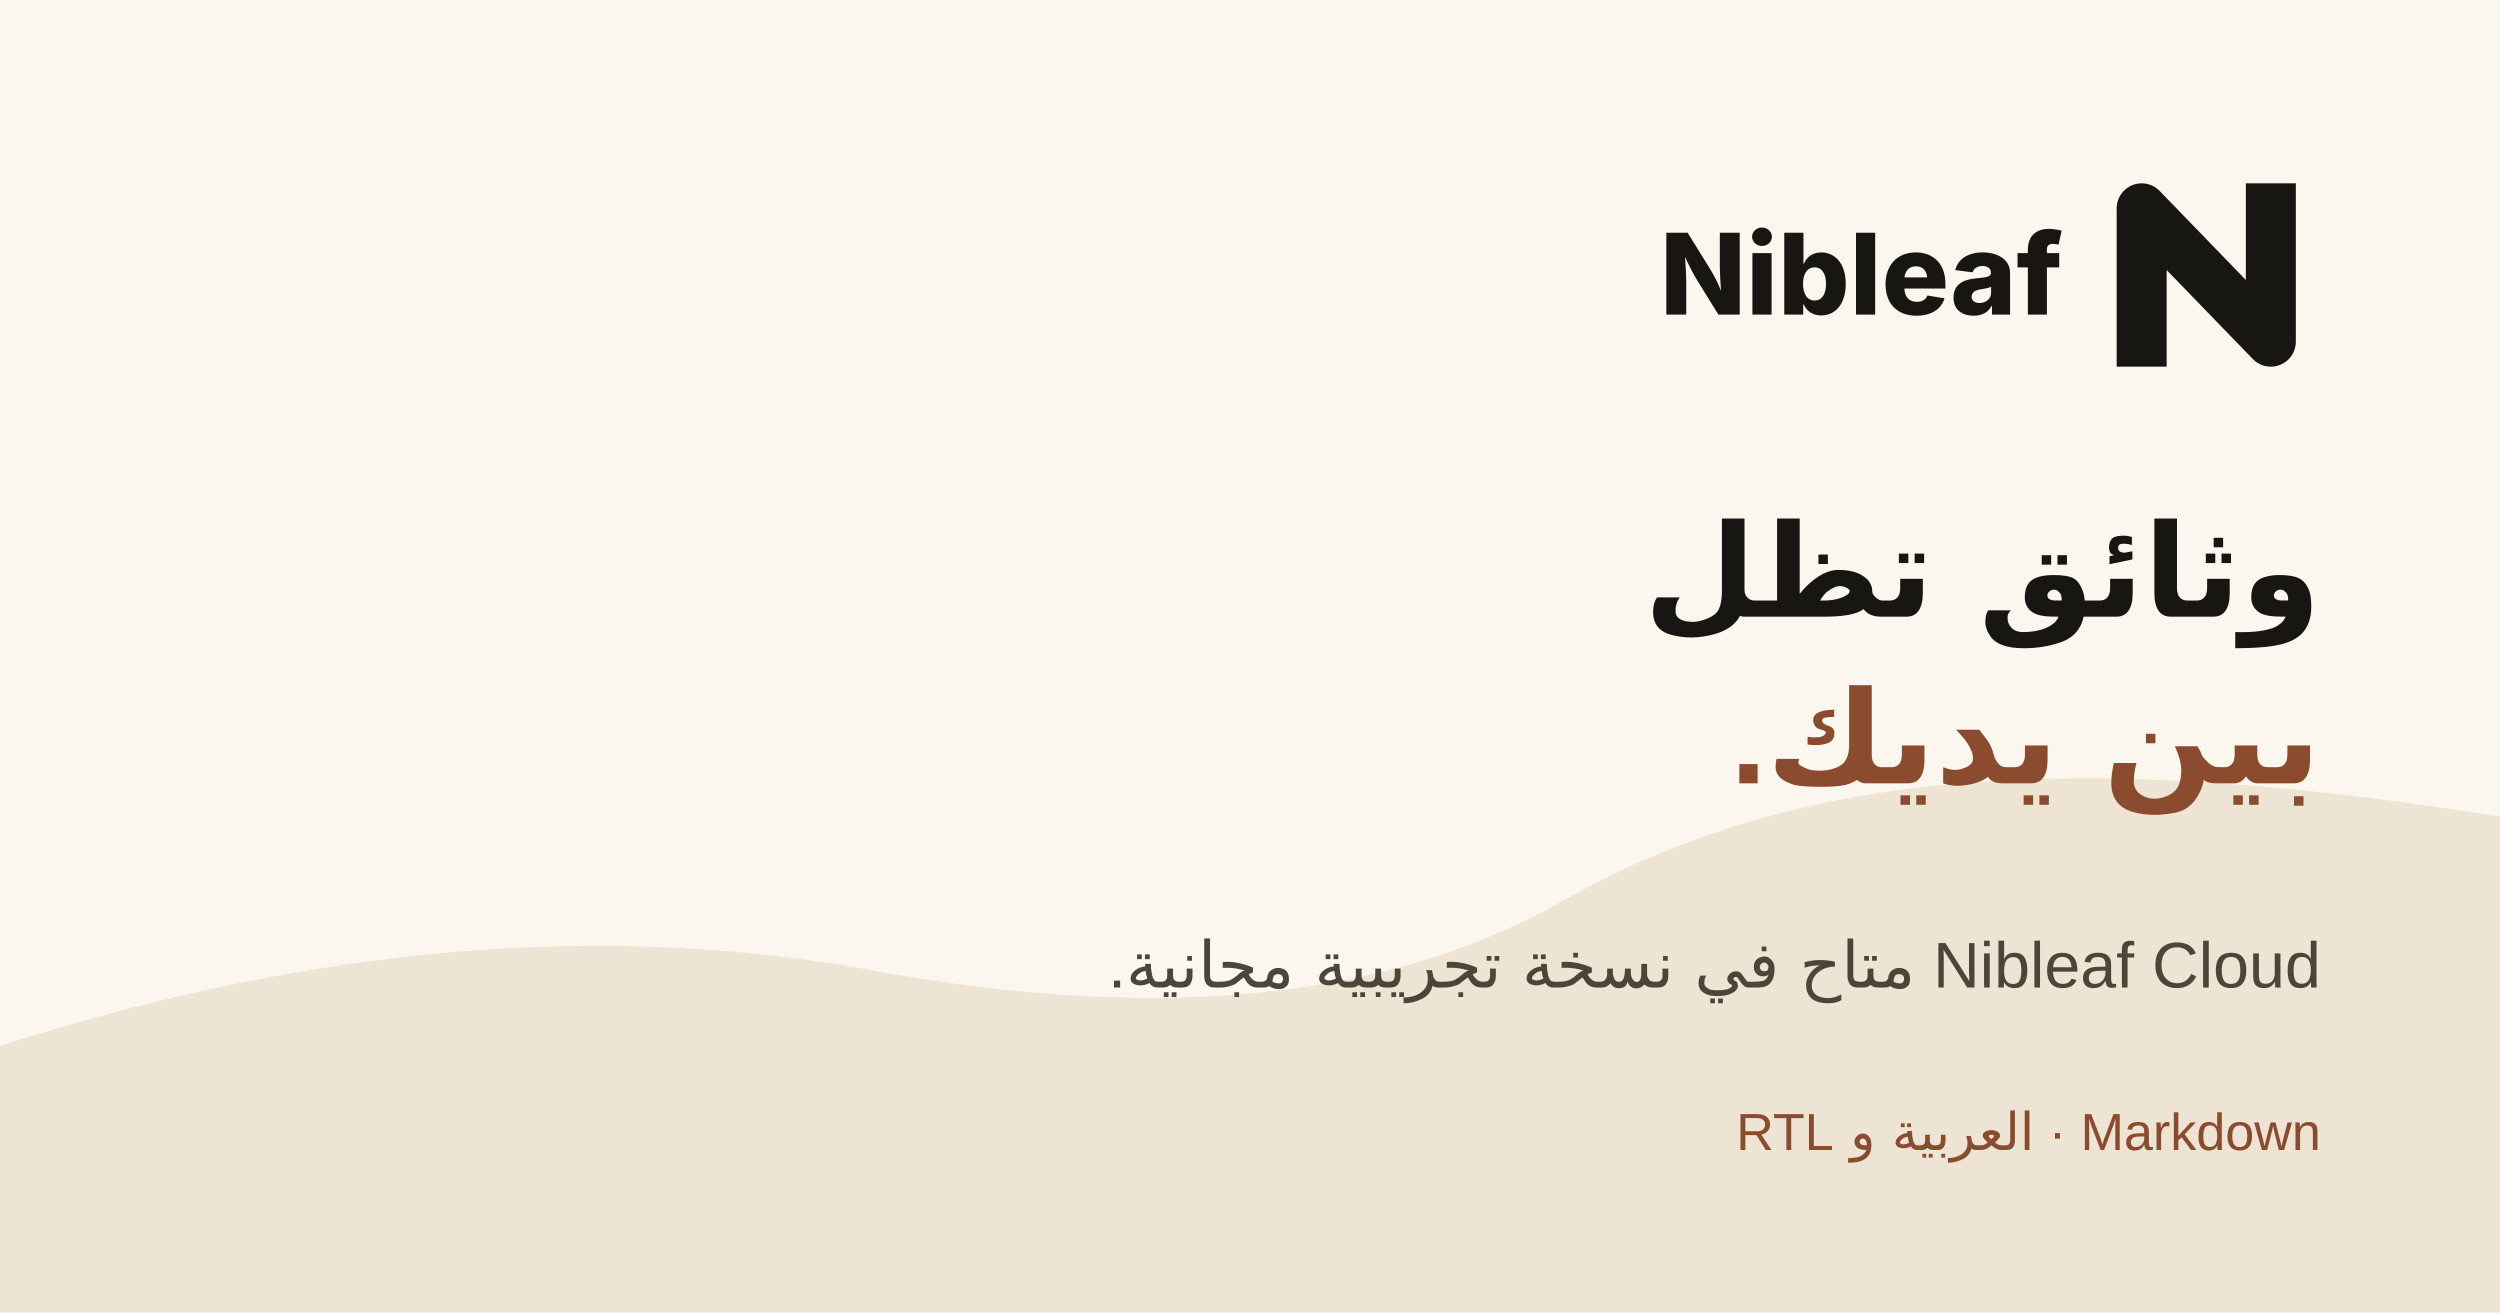
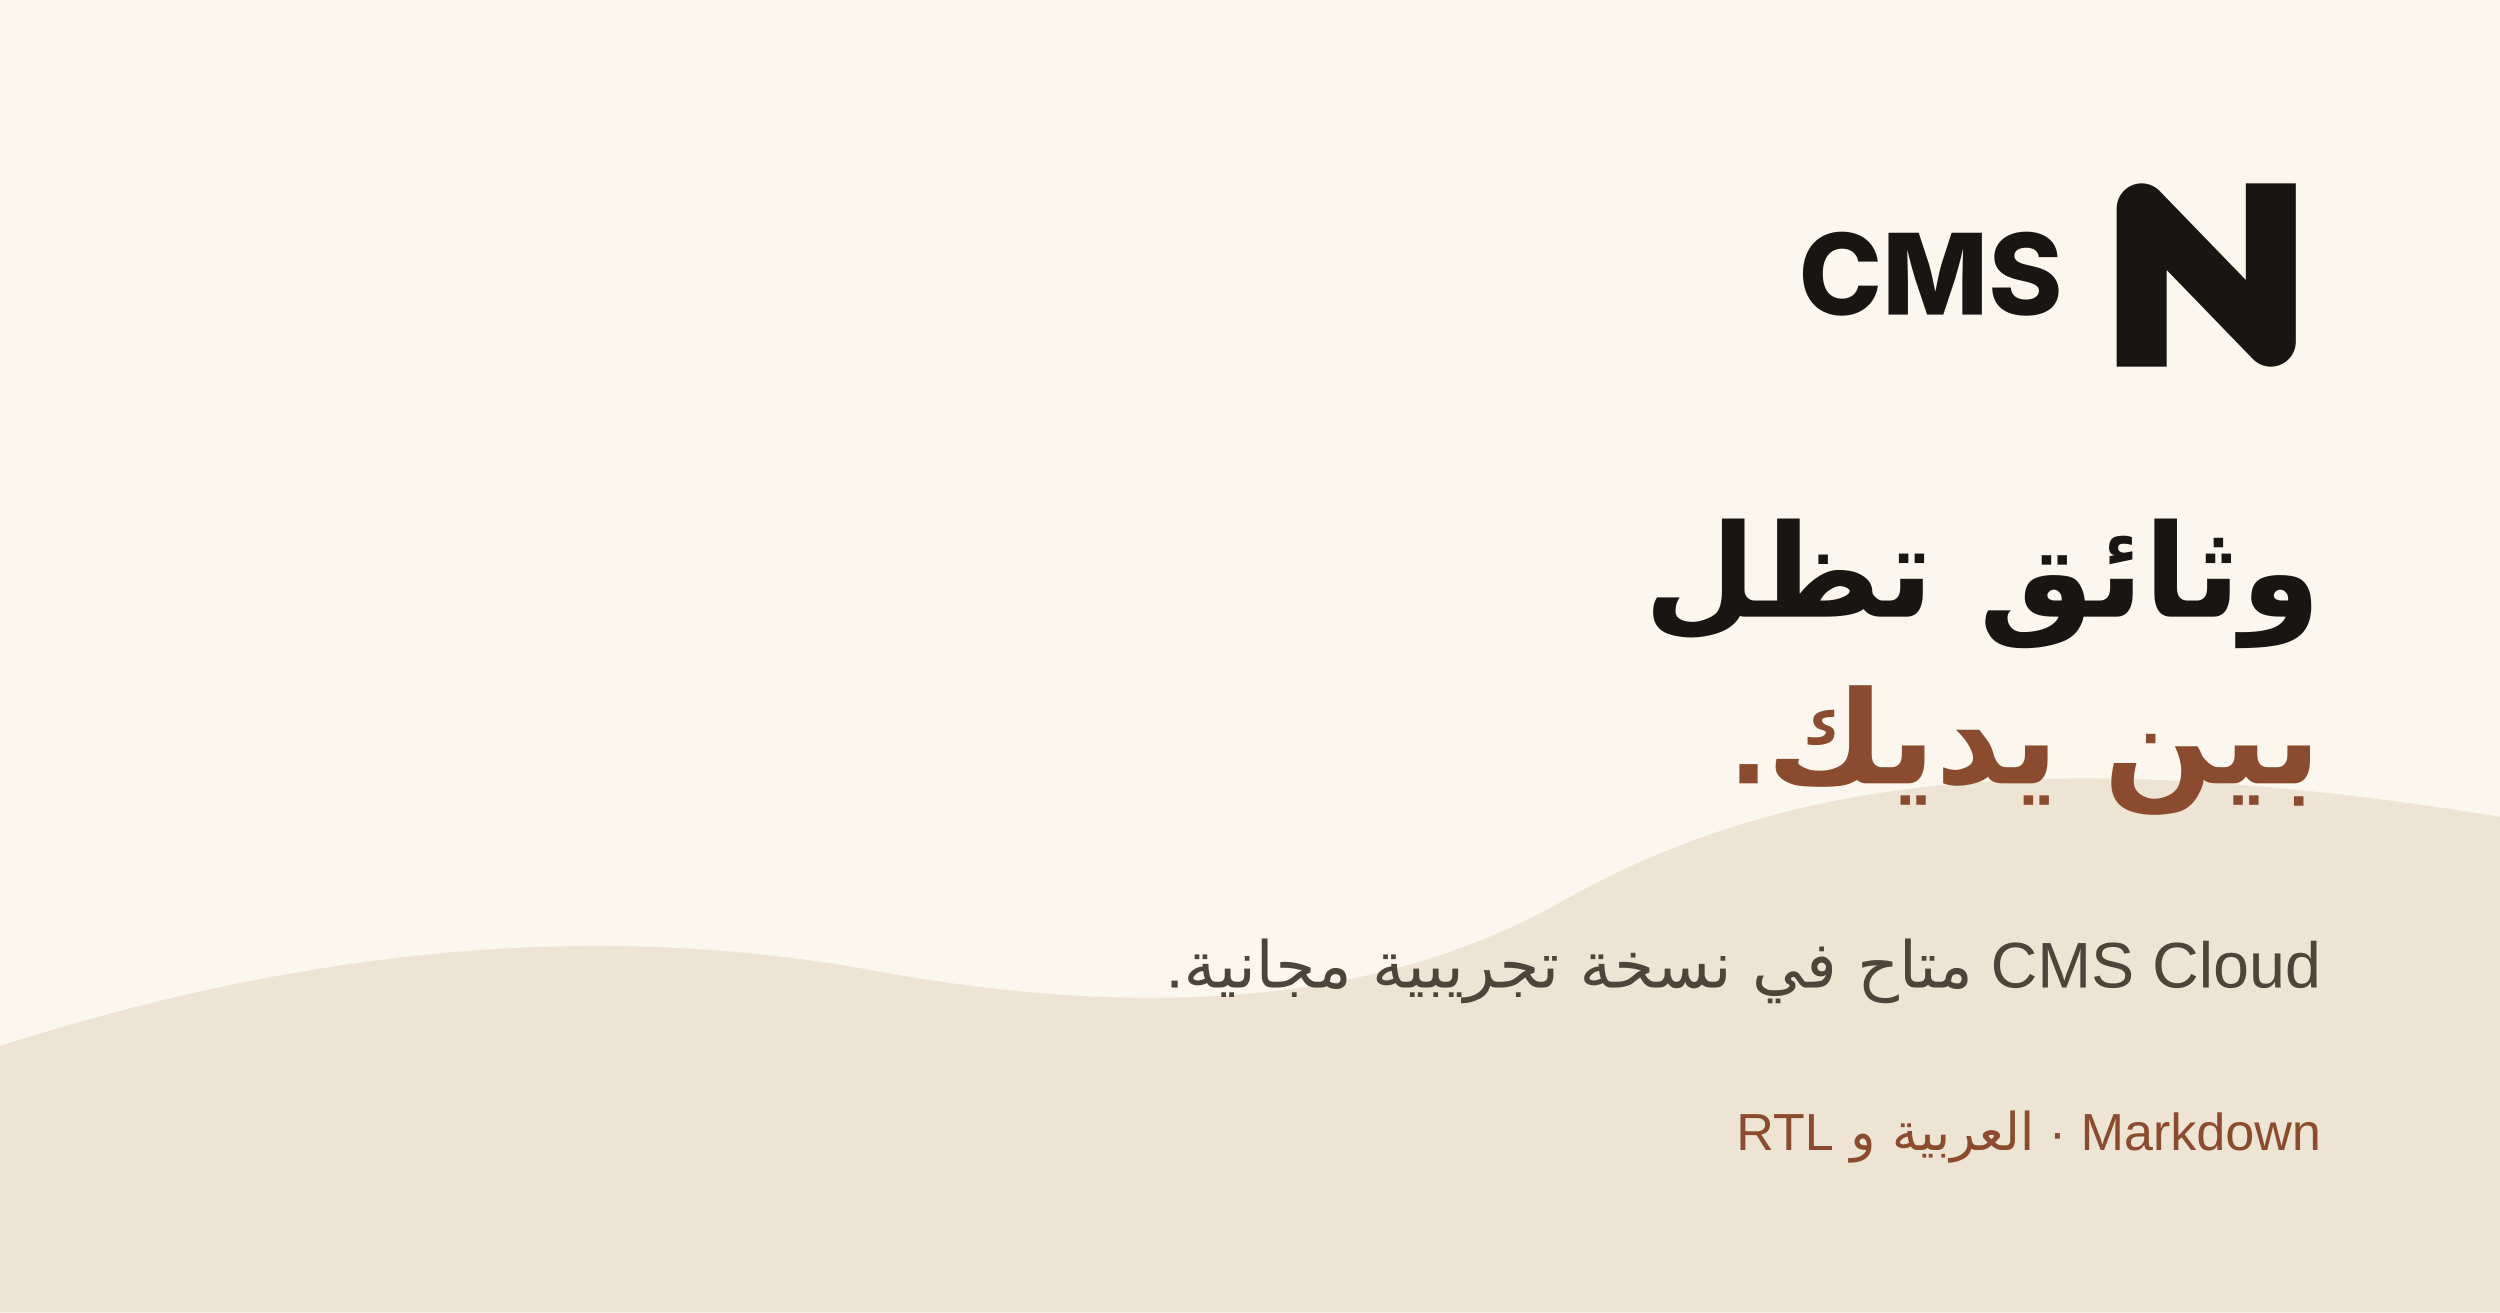
- <svg xmlns="http://www.w3.org/2000/svg" viewBox="0 0 1200 630" role="img" aria-label="Nibleaf لنشر وثائق المنتج">
+ <svg xmlns="http://www.w3.org/2000/svg" viewBox="0 0 1200 630" role="img" aria-label="CMS لنشر وثائق المنتج">
  <rect width="1200" height="630" fill="#FBF7EE" />
  <path d="M0 502c150-48 290-60 420-36 137 25 247 14 331-34 108-61 238-74 449-40v238H0Z" fill="#EEE4D3" />
  <path d="M1028 164V100L1090 164V100" fill="none" stroke="#181612" stroke-linecap="square" stroke-linejoin="round" stroke-width="24" />
-   <text x="990" y="151" fill="#181612" font-family="Geist Variable, Inter, system-ui, sans-serif" font-size="54" font-weight="760" text-anchor="end">Nibleaf</text>
+   <text x="990" y="151" fill="#181612" font-family="Geist Variable, Inter, system-ui, sans-serif" font-size="54" font-weight="760" text-anchor="end">CMS</text>
  <text x="1114" y="296" direction="rtl" fill="#181612" font-family="Tahoma, Arial, system-ui, sans-serif" font-size="62" font-weight="800" text-anchor="start">وثائق تظل</text>
  <text x="1114" y="376" direction="rtl" fill="#8A4B2E" font-family="Tahoma, Arial, system-ui, sans-serif" font-size="62" font-weight="800" text-anchor="start">بين يديك.</text>
-   <text x="1114" y="474" direction="rtl" fill="#4E453A" font-family="Tahoma, Arial, system-ui, sans-serif" font-size="31" text-anchor="start">Nibleaf Cloud متاح في نسخة تجريبية مجانية.</text>
+   <text x="1114" y="474" direction="rtl" fill="#4E453A" font-family="Tahoma, Arial, system-ui, sans-serif" font-size="31" text-anchor="start">CMS Cloud متاح في نسخة تجريبية مجانية.</text>
  <text x="1114" y="552" direction="rtl" fill="#8A4B2E" font-family="Tahoma, Arial, system-ui, sans-serif" font-size="25" text-anchor="start">Markdown · العربية و RTL</text>
</svg>
